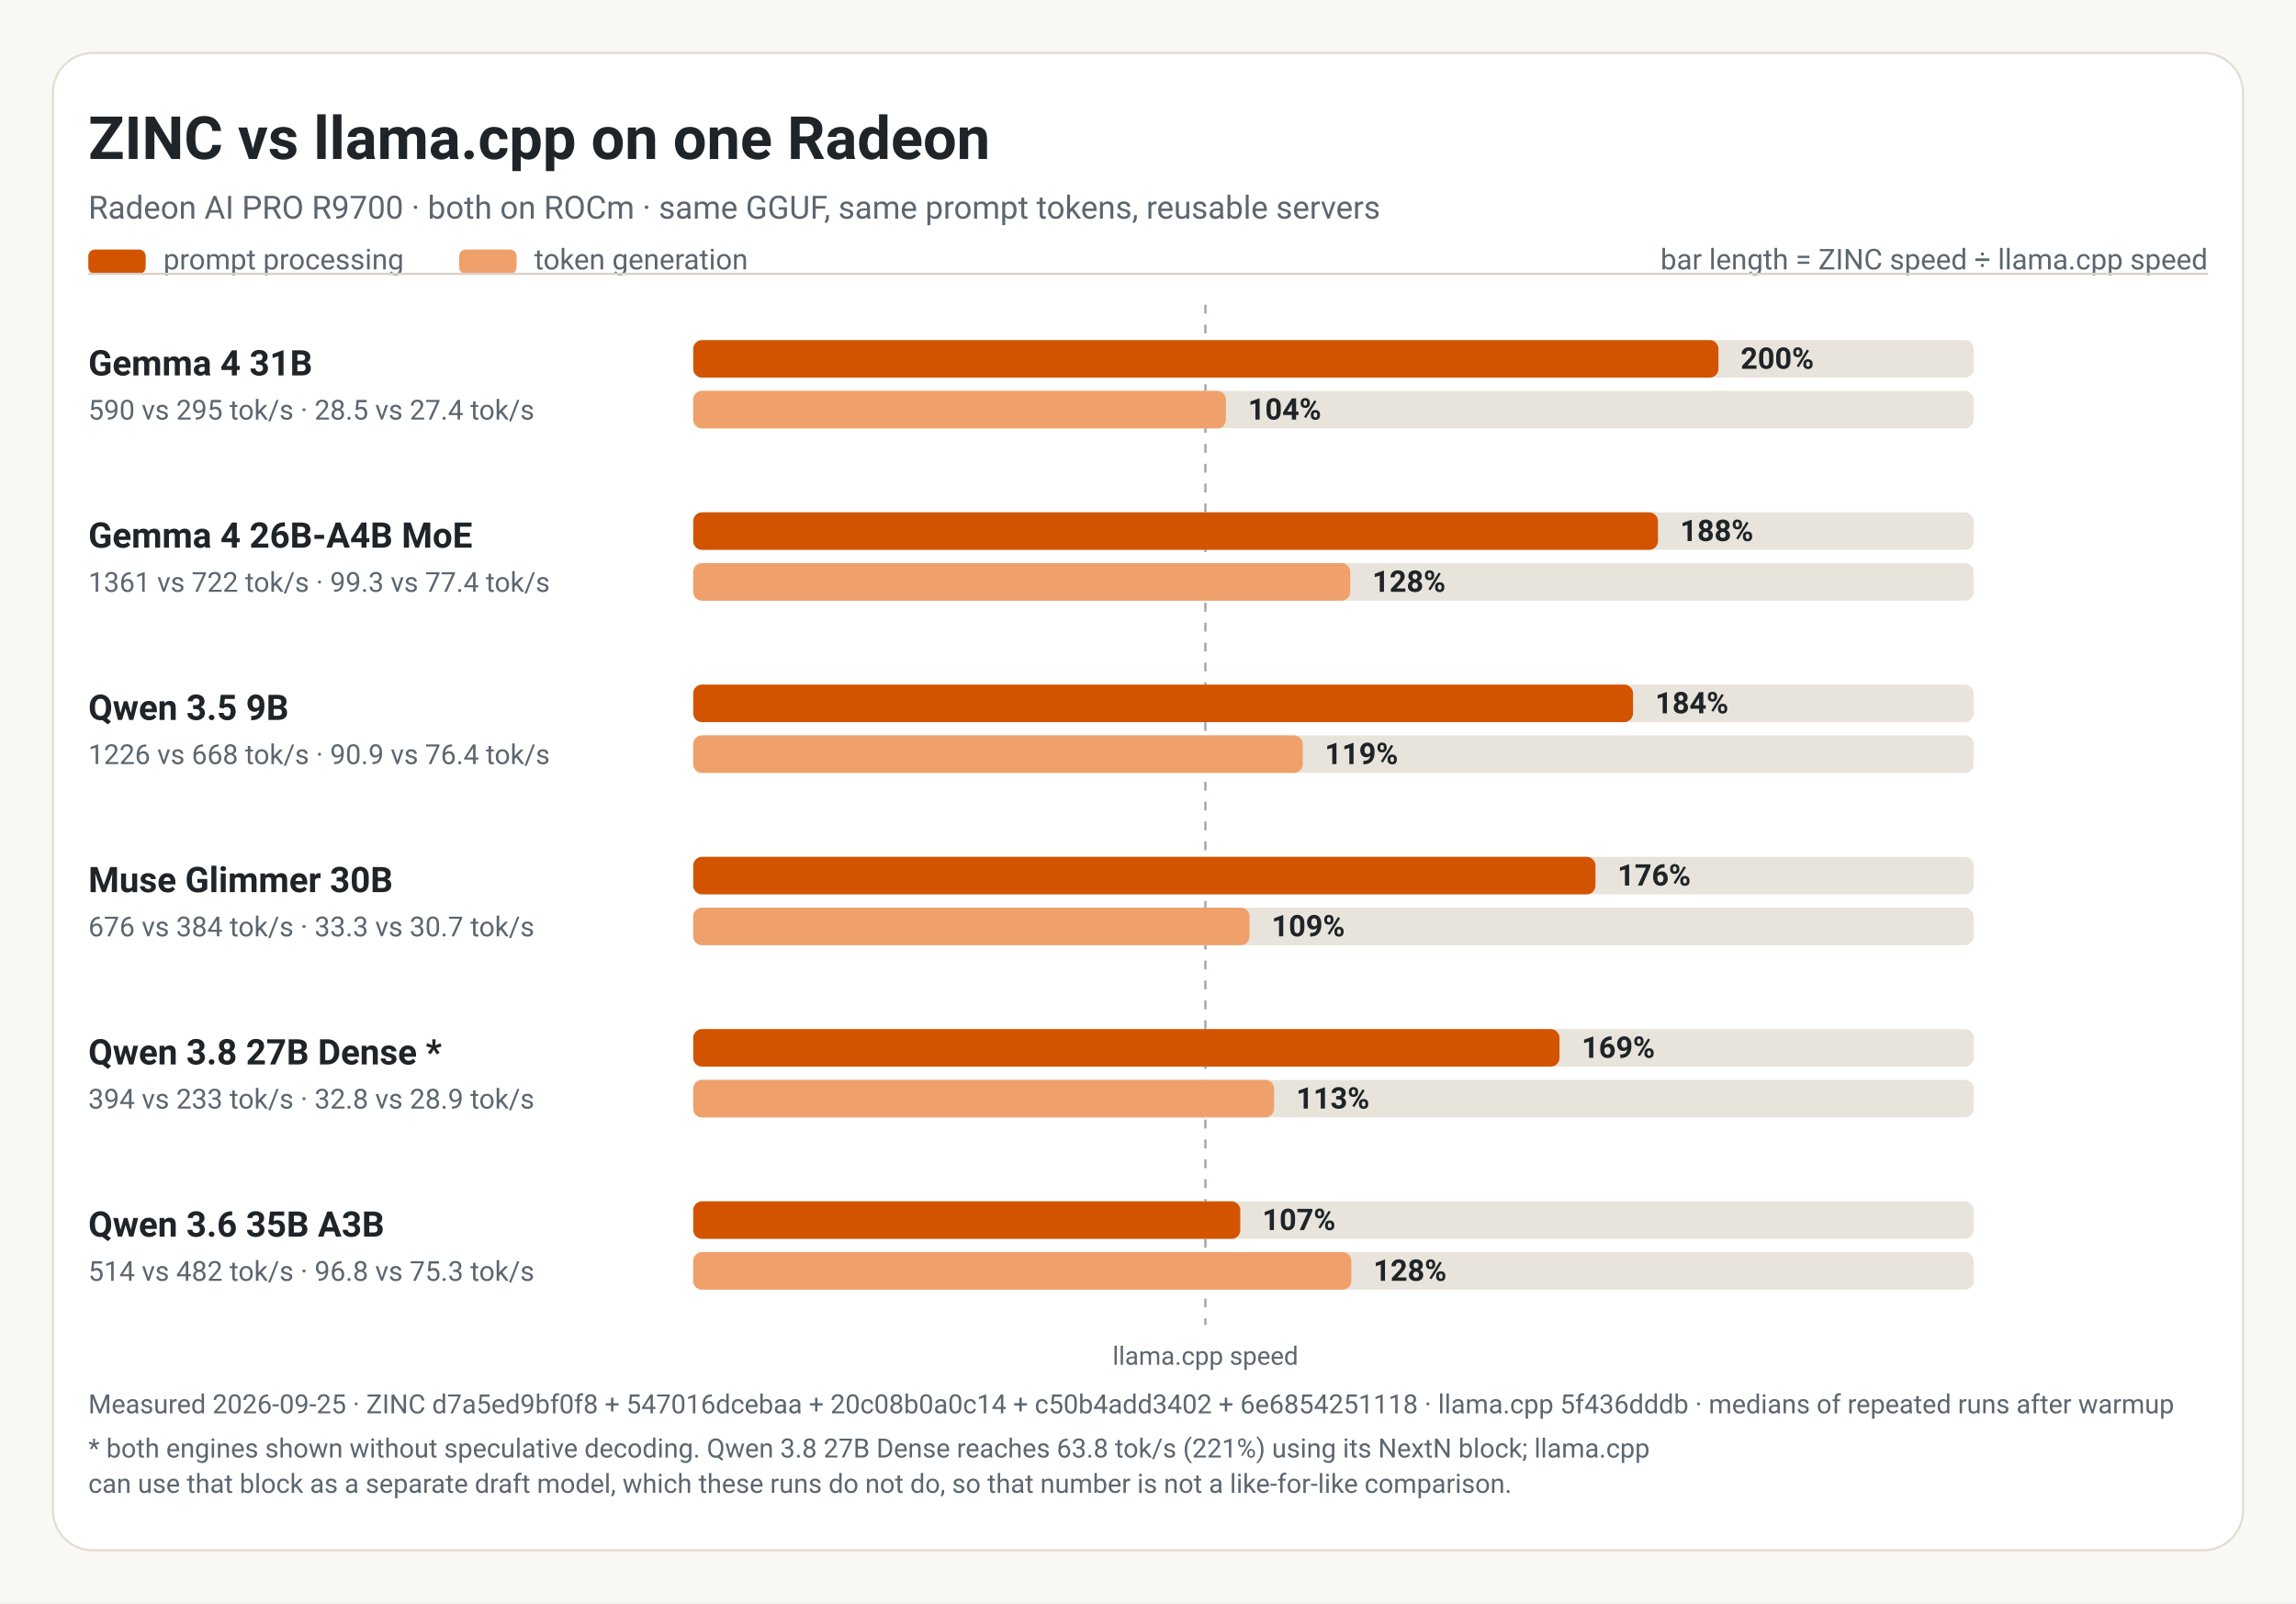
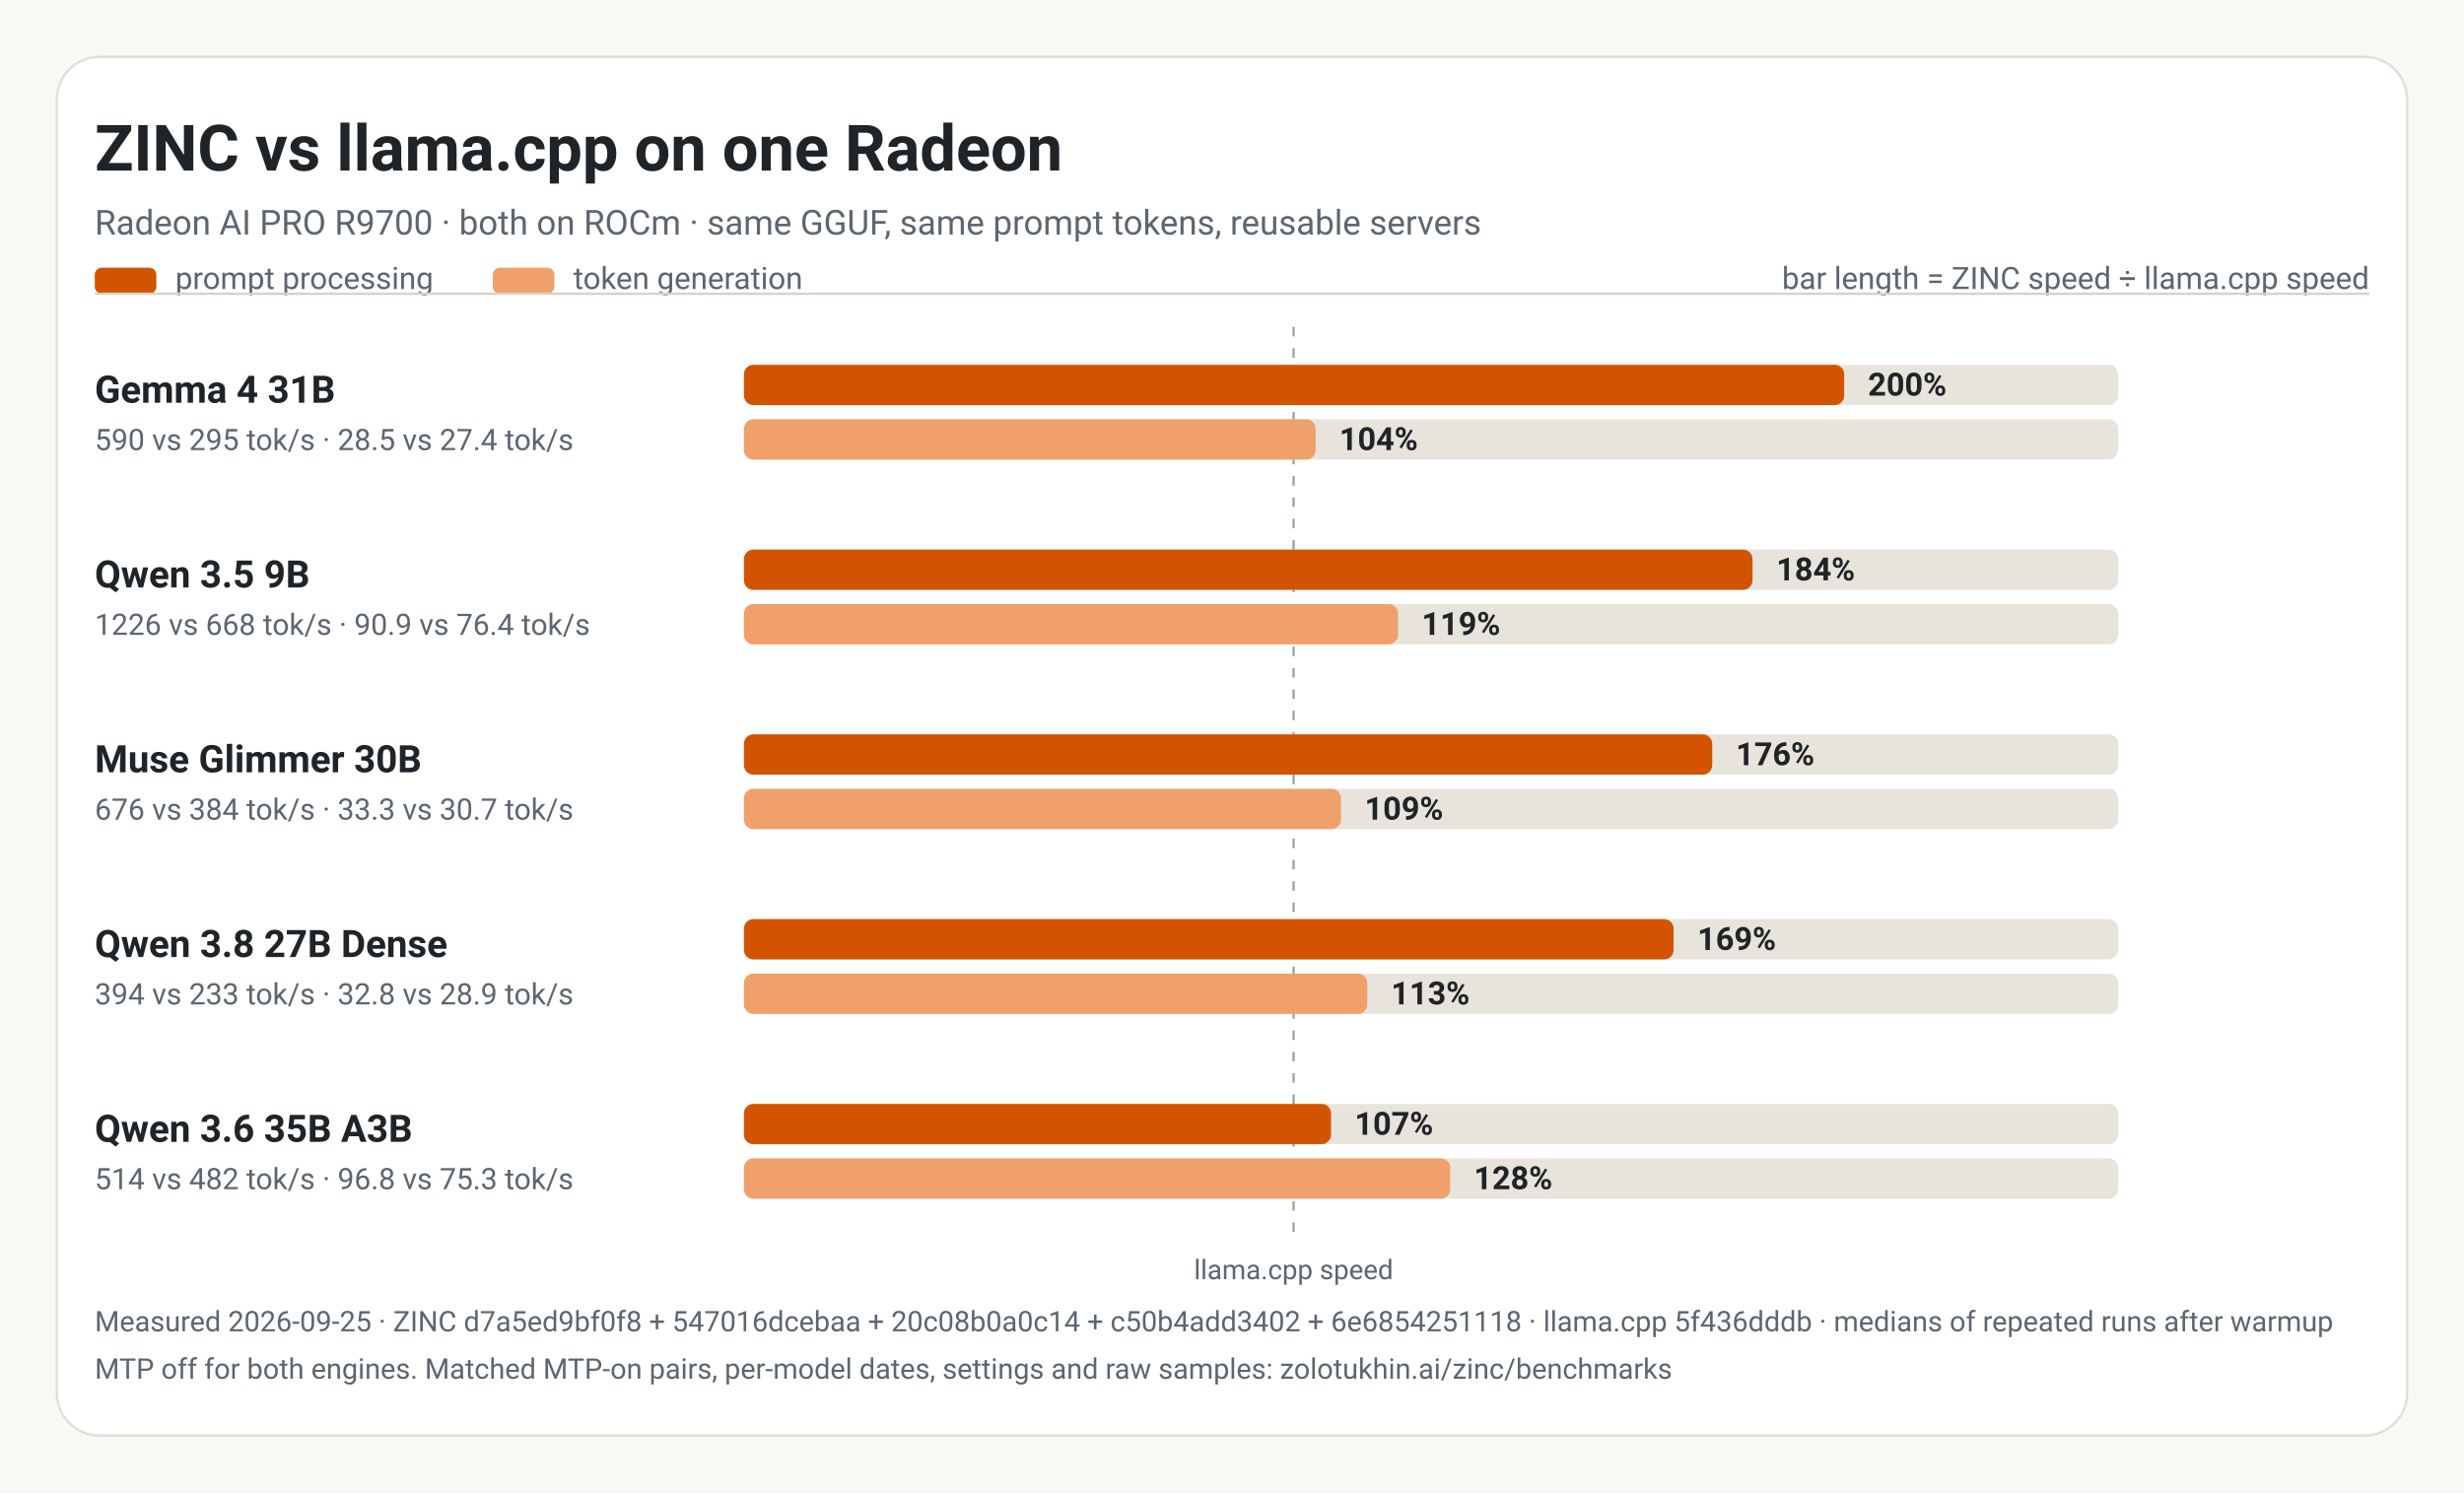
- <svg xmlns="http://www.w3.org/2000/svg" width="1040" height="726" viewBox="0 0 1040 726" role="img" aria-labelledby="title desc">
-   <rect width="1040" height="726" fill="#faf8f4" />
-   <rect x="24" y="24" width="992" height="678" rx="18" fill="#ffffff" stroke="#e3ded4" />
+ <svg xmlns="http://www.w3.org/2000/svg" width="1040" height="630" viewBox="0 0 1040 630" role="img" aria-labelledby="title desc">
+   <rect width="1040" height="630" fill="#faf8f4" />
+   <rect x="24" y="24" width="992" height="582" rx="18" fill="#ffffff" stroke="#e3ded4" />
  <g font-family="-apple-system, BlinkMacSystemFont, 'Segoe UI', Roboto, sans-serif" fill="#1f2428">
    <text x="40" y="72" font-size="27" font-weight="700">ZINC vs llama.cpp on one Radeon</text>
    <text x="40" y="99" font-size="14.5" fill="#5c6670">Radeon AI PRO R9700 · both on ROCm · same GGUF, same prompt tokens, reusable servers</text>
    <rect x="40.0" y="113" width="26.0" height="11" rx="3" fill="#d35400" />
    <text x="74" y="122" font-size="13" fill="#5c6670">prompt processing</text>
    <rect x="208.0" y="113" width="26.0" height="11" rx="3" fill="#f0a06a" />
    <text x="242" y="122" font-size="13" fill="#5c6670">token generation</text>
    <text x="1000" y="122" font-size="13" text-anchor="end" fill="#5c6670">bar length = ZINC speed ÷ llama.cpp speed</text>
    <line x1="40" y1="124" x2="1000" y2="124" stroke="#d7d2c8" />
-     <line x1="546" y1="138" x2="546" y2="600" stroke="#9aa4ae" stroke-dasharray="4 5" />
-     <text x="546" y="618" font-size="11.5" text-anchor="middle" fill="#5c6670">llama.cpp speed</text>
+     <line x1="546" y1="138" x2="546" y2="522" stroke="#9aa4ae" stroke-dasharray="4 5" />
+     <text x="546" y="540" font-size="11.5" text-anchor="middle" fill="#5c6670">llama.cpp speed</text>
    <text x="40" y="170" font-size="16" font-weight="600">Gemma 4 31B</text>
    <text x="40" y="190" font-size="12.5" fill="#5c6670">590 vs 295 tok/s · 28.5 vs 27.4 tok/s</text>
    <rect x="314.0" y="154" width="580.0" height="17" rx="4" fill="#e8e4db" />
    <rect x="314.0" y="154" width="464.4" height="17" rx="4" fill="#d35400" />
    <text x="788.416" y="167" font-size="13.5" font-weight="700" fill="#1f2428">200%</text>
    <rect x="314.0" y="177" width="580.0" height="17" rx="4" fill="#e8e4db" />
    <rect x="314.0" y="177" width="241.3" height="17" rx="4" fill="#f0a06a" />
    <text x="565.28" y="190" font-size="13.5" font-weight="700" fill="#1f2428">104%</text>
-     <text x="40" y="248" font-size="16" font-weight="600">Gemma 4 26B-A4B MoE</text>
-     <text x="40" y="268" font-size="12.5" fill="#5c6670">1361 vs 722 tok/s · 99.3 vs 77.4 tok/s</text>
+     <text x="40" y="248" font-size="16" font-weight="600">Qwen 3.5 9B</text>
+     <text x="40" y="268" font-size="12.5" fill="#5c6670">1226 vs 668 tok/s · 90.9 vs 76.4 tok/s</text>
    <rect x="314.0" y="232" width="580.0" height="17" rx="4" fill="#e8e4db" />
-     <rect x="314.0" y="232" width="437.0" height="17" rx="4" fill="#d35400" />
-     <text x="761.021" y="245" font-size="13.5" font-weight="700" fill="#1f2428">188%</text>
+     <rect x="314.0" y="232" width="425.7" height="17" rx="4" fill="#d35400" />
+     <text x="749.749" y="245" font-size="13.5" font-weight="700" fill="#1f2428">184%</text>
    <rect x="314.0" y="255" width="580.0" height="17" rx="4" fill="#e8e4db" />
-     <rect x="314.0" y="255" width="297.6" height="17" rx="4" fill="#f0a06a" />
-     <text x="621.599" y="268" font-size="13.5" font-weight="700" fill="#1f2428">128%</text>
-     <text x="40" y="326" font-size="16" font-weight="600">Qwen 3.5 9B</text>
-     <text x="40" y="346" font-size="12.5" fill="#5c6670">1226 vs 668 tok/s · 90.9 vs 76.4 tok/s</text>
+     <rect x="314.0" y="255" width="276.1" height="17" rx="4" fill="#f0a06a" />
+     <text x="600.08" y="268" font-size="13.5" font-weight="700" fill="#1f2428">119%</text>
+     <text x="40" y="326" font-size="16" font-weight="600">Muse Glimmer 30B</text>
+     <text x="40" y="346" font-size="12.5" fill="#5c6670">676 vs 384 tok/s · 33.3 vs 30.7 tok/s</text>
    <rect x="314.0" y="310" width="580.0" height="17" rx="4" fill="#e8e4db" />
-     <rect x="314.0" y="310" width="425.7" height="17" rx="4" fill="#d35400" />
-     <text x="749.749" y="323" font-size="13.5" font-weight="700" fill="#1f2428">184%</text>
+     <rect x="314.0" y="310" width="408.7" height="17" rx="4" fill="#d35400" />
+     <text x="732.66" y="323" font-size="13.5" font-weight="700" fill="#1f2428">176%</text>
    <rect x="314.0" y="333" width="580.0" height="17" rx="4" fill="#e8e4db" />
-     <rect x="314.0" y="333" width="276.1" height="17" rx="4" fill="#f0a06a" />
-     <text x="600.08" y="346" font-size="13.5" font-weight="700" fill="#1f2428">119%</text>
-     <text x="40" y="404" font-size="16" font-weight="600">Muse Glimmer 30B</text>
-     <text x="40" y="424" font-size="12.5" fill="#5c6670">676 vs 384 tok/s · 33.3 vs 30.7 tok/s</text>
+     <rect x="314.0" y="333" width="252.0" height="17" rx="4" fill="#f0a06a" />
+     <text x="575.976" y="346" font-size="13.5" font-weight="700" fill="#1f2428">109%</text>
+     <text x="40" y="404" font-size="16" font-weight="600">Qwen 3.8 27B Dense</text>
+     <text x="40" y="424" font-size="12.5" fill="#5c6670">394 vs 233 tok/s · 32.8 vs 28.9 tok/s</text>
    <rect x="314.0" y="388" width="580.0" height="17" rx="4" fill="#e8e4db" />
-     <rect x="314.0" y="388" width="408.7" height="17" rx="4" fill="#d35400" />
-     <text x="732.66" y="401" font-size="13.5" font-weight="700" fill="#1f2428">176%</text>
+     <rect x="314.0" y="388" width="392.4" height="17" rx="4" fill="#d35400" />
+     <text x="716.421" y="401" font-size="13.5" font-weight="700" fill="#1f2428">169%</text>
    <rect x="314.0" y="411" width="580.0" height="17" rx="4" fill="#e8e4db" />
-     <rect x="314.0" y="411" width="252.0" height="17" rx="4" fill="#f0a06a" />
-     <text x="575.976" y="424" font-size="13.5" font-weight="700" fill="#1f2428">109%</text>
-     <text x="40" y="482" font-size="16" font-weight="600">Qwen 3.8 27B Dense *</text>
-     <text x="40" y="502" font-size="12.5" fill="#5c6670">394 vs 233 tok/s · 32.8 vs 28.9 tok/s</text>
+     <rect x="314.0" y="411" width="263.1" height="17" rx="4" fill="#f0a06a" />
+     <text x="587.126" y="424" font-size="13.5" font-weight="700" fill="#1f2428">113%</text>
+     <text x="40" y="482" font-size="16" font-weight="600">Qwen 3.6 35B A3B</text>
+     <text x="40" y="502" font-size="12.5" fill="#5c6670">514 vs 482 tok/s · 96.8 vs 75.3 tok/s</text>
    <rect x="314.0" y="466" width="580.0" height="17" rx="4" fill="#e8e4db" />
-     <rect x="314.0" y="466" width="392.4" height="17" rx="4" fill="#d35400" />
-     <text x="716.421" y="479" font-size="13.5" font-weight="700" fill="#1f2428">169%</text>
+     <rect x="314.0" y="466" width="247.8" height="17" rx="4" fill="#d35400" />
+     <text x="571.756" y="479" font-size="13.5" font-weight="700" fill="#1f2428">107%</text>
    <rect x="314.0" y="489" width="580.0" height="17" rx="4" fill="#e8e4db" />
-     <rect x="314.0" y="489" width="263.1" height="17" rx="4" fill="#f0a06a" />
-     <text x="587.126" y="502" font-size="13.5" font-weight="700" fill="#1f2428">113%</text>
-     <text x="40" y="560" font-size="16" font-weight="600">Qwen 3.6 35B A3B</text>
-     <text x="40" y="580" font-size="12.5" fill="#5c6670">514 vs 482 tok/s · 96.8 vs 75.3 tok/s</text>
-     <rect x="314.0" y="544" width="580.0" height="17" rx="4" fill="#e8e4db" />
-     <rect x="314.0" y="544" width="247.8" height="17" rx="4" fill="#d35400" />
-     <text x="571.756" y="557" font-size="13.5" font-weight="700" fill="#1f2428">107%</text>
-     <rect x="314.0" y="567" width="580.0" height="17" rx="4" fill="#e8e4db" />
-     <rect x="314.0" y="567" width="298.1" height="17" rx="4" fill="#f0a06a" />
-     <text x="622.068" y="580" font-size="13.5" font-weight="700" fill="#1f2428">128%</text>
-     <text x="40" y="640" font-size="12" fill="#5c6670">Measured 2026-09-25 · ZINC d7a5ed9bf0f8 + 547016dcebaa + 20c08b0a0c14 + c50b4add3402 + 6e6854251118 · llama.cpp 5f436dddb · medians of repeated runs after warmup</text>
-     <text x="40" y="660" font-size="12" fill="#5c6670">* both engines shown without speculative decoding. Qwen 3.8 27B Dense reaches 63.8 tok/s (221%) using its NextN block; llama.cpp</text>
-     <text x="40" y="676" font-size="12" fill="#5c6670">can use that block as a separate draft model, which these runs do not do, so that number is not a like-for-like comparison.</text>
+     <rect x="314.0" y="489" width="298.1" height="17" rx="4" fill="#f0a06a" />
+     <text x="622.068" y="502" font-size="13.5" font-weight="700" fill="#1f2428">128%</text>
+     <text x="40" y="562" font-size="12" fill="#5c6670">Measured 2026-09-25 · ZINC d7a5ed9bf0f8 + 547016dcebaa + 20c08b0a0c14 + c50b4add3402 + 6e6854251118 · llama.cpp 5f436dddb · medians of repeated runs after warmup</text>
+     <text x="40" y="582" font-size="12" fill="#5c6670">MTP off for both engines. Matched MTP-on pairs, per-model dates, settings and raw samples: zolotukhin.ai/zinc/benchmarks</text>
  </g>
</svg>
